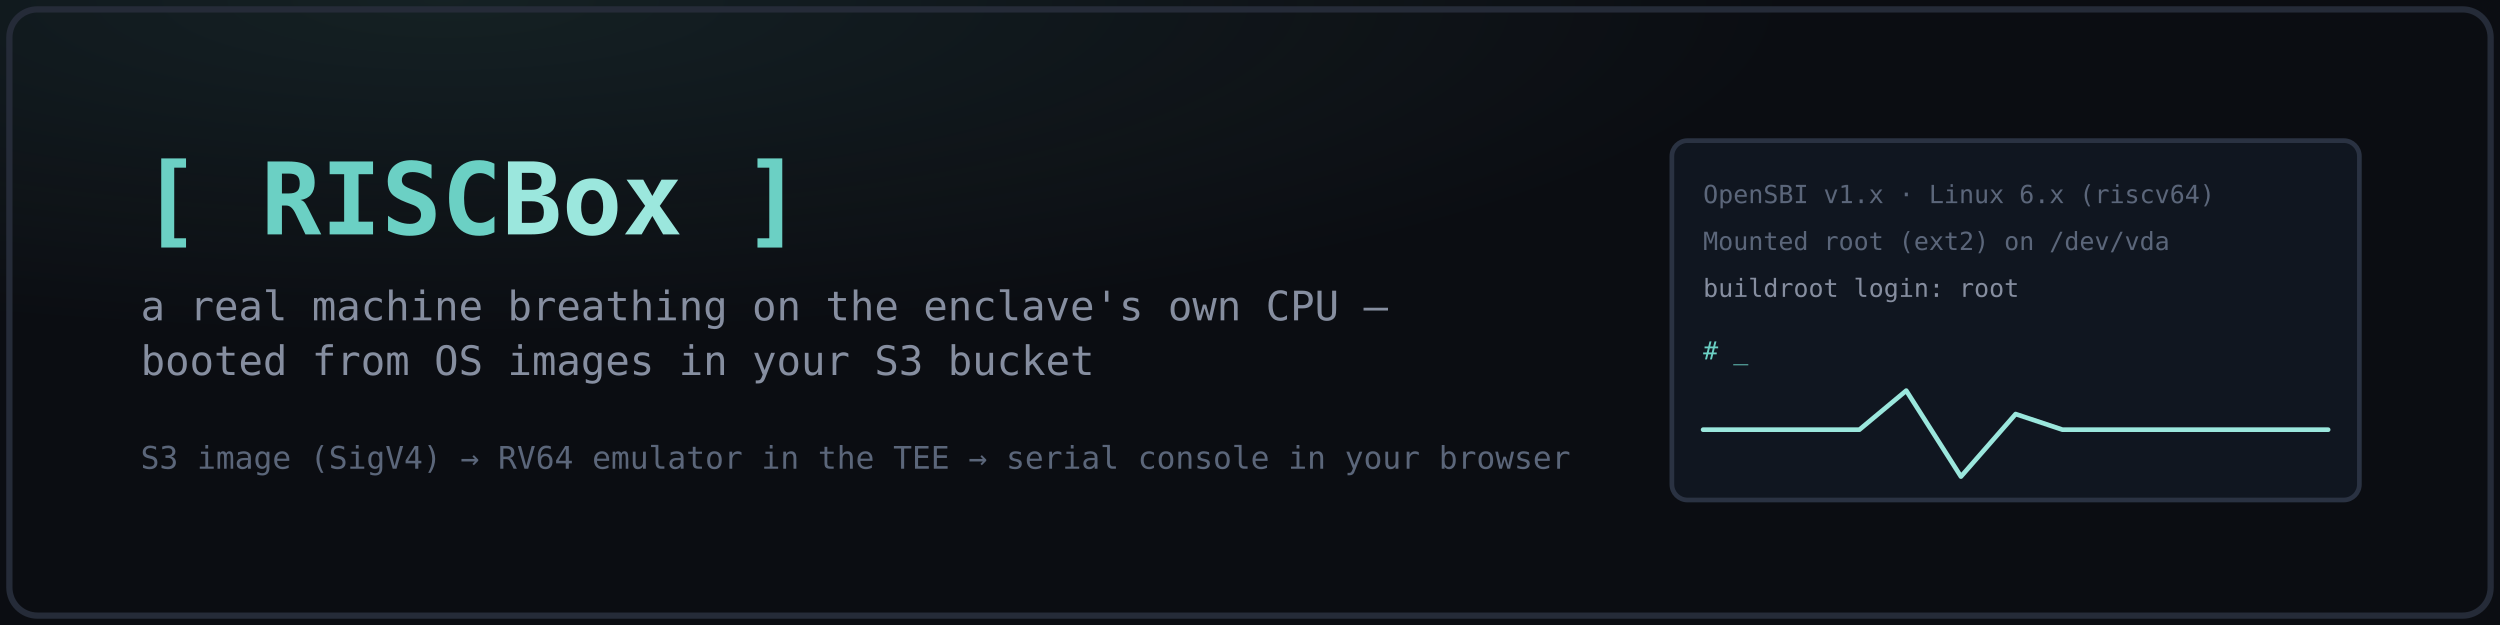
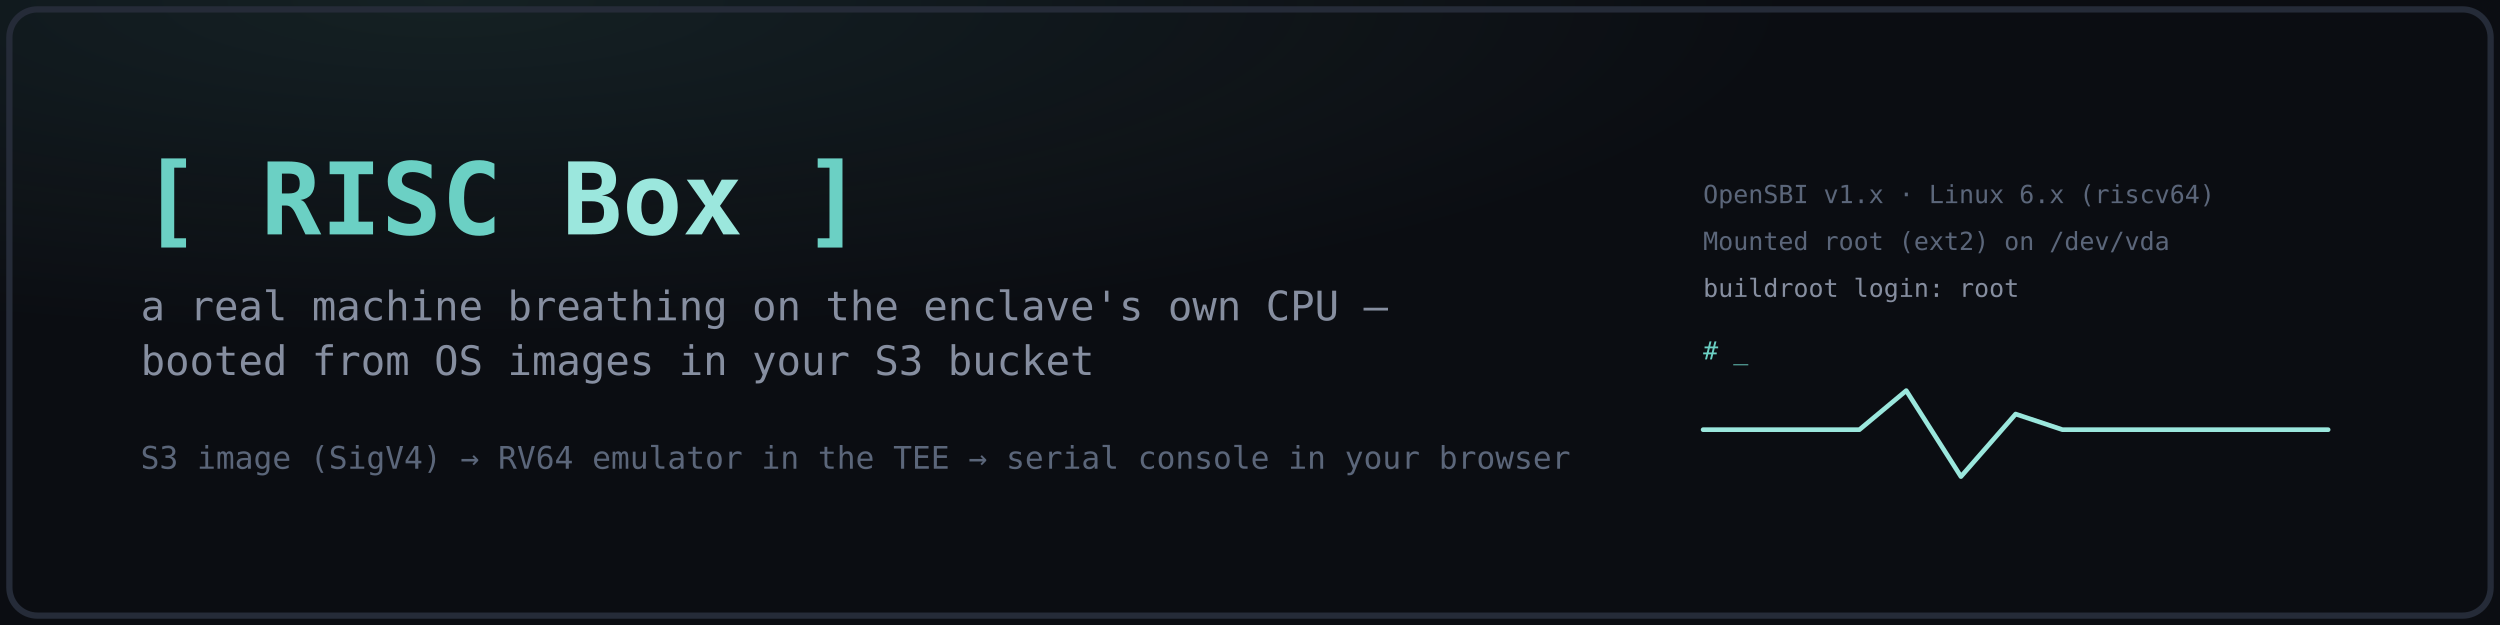
<svg xmlns="http://www.w3.org/2000/svg" viewBox="0 0 1600 400" font-family="monospace">
  <rect width="1600" height="400" fill="#0b0d12" />
  <radialGradient id="g" cx="18%" cy="0%" r="90%">
    <stop offset="0%" stop-color="#6bd0c4" stop-opacity=".10" />
    <stop offset="60%" stop-color="#6bd0c4" stop-opacity="0" />
  </radialGradient>
  <rect width="1600" height="400" fill="url(#g)" />
  <rect x="6" y="6" width="1588" height="388" rx="18" fill="none" stroke="#252b38" stroke-width="4" />
-   <text x="90" y="150" font-size="64" font-weight="700" fill="#6bd0c4">[ RISC<tspan fill="#9be7dd"> Box</tspan> ]</text>
+   <text x="90" y="150" font-size="64" font-weight="700" fill="#6bd0c4">[ RISC <tspan fill="#9be7dd">Box</tspan> ]</text>
  <text x="90" y="205" font-size="26" fill="#868ea0">a real machine breathing on the enclave's own CPU —</text>
  <text x="90" y="240" font-size="26" fill="#868ea0">booted from OS images in your S3 bucket</text>
  <text x="90" y="300" font-size="20" fill="#5b667a">S3 image (SigV4) → RV64 emulator in the TEE → serial console in your browser</text>
  <g transform="translate(1070,90)">
-     <rect x="0" y="0" width="440" height="230" rx="10" fill="#101620" stroke="#2a3242" stroke-width="3" />
    <text x="20" y="40" font-size="16" fill="#5b667a">OpenSBI v1.x  ·  Linux 6.x (riscv64)</text>
    <text x="20" y="70" font-size="16" fill="#5b667a">Mounted root (ext2) on /dev/vda</text>
    <text x="20" y="100" font-size="16" fill="#868ea0">buildroot login:  root</text>
    <text x="20" y="140" font-size="16" fill="#6bd0c4">#  _</text>
    <polyline points="20,185 120,185 150,160 185,215 220,175 250,185 420,185" fill="none" stroke="#9be7dd" stroke-width="3" stroke-linecap="round" stroke-linejoin="round" />
  </g>
</svg>
